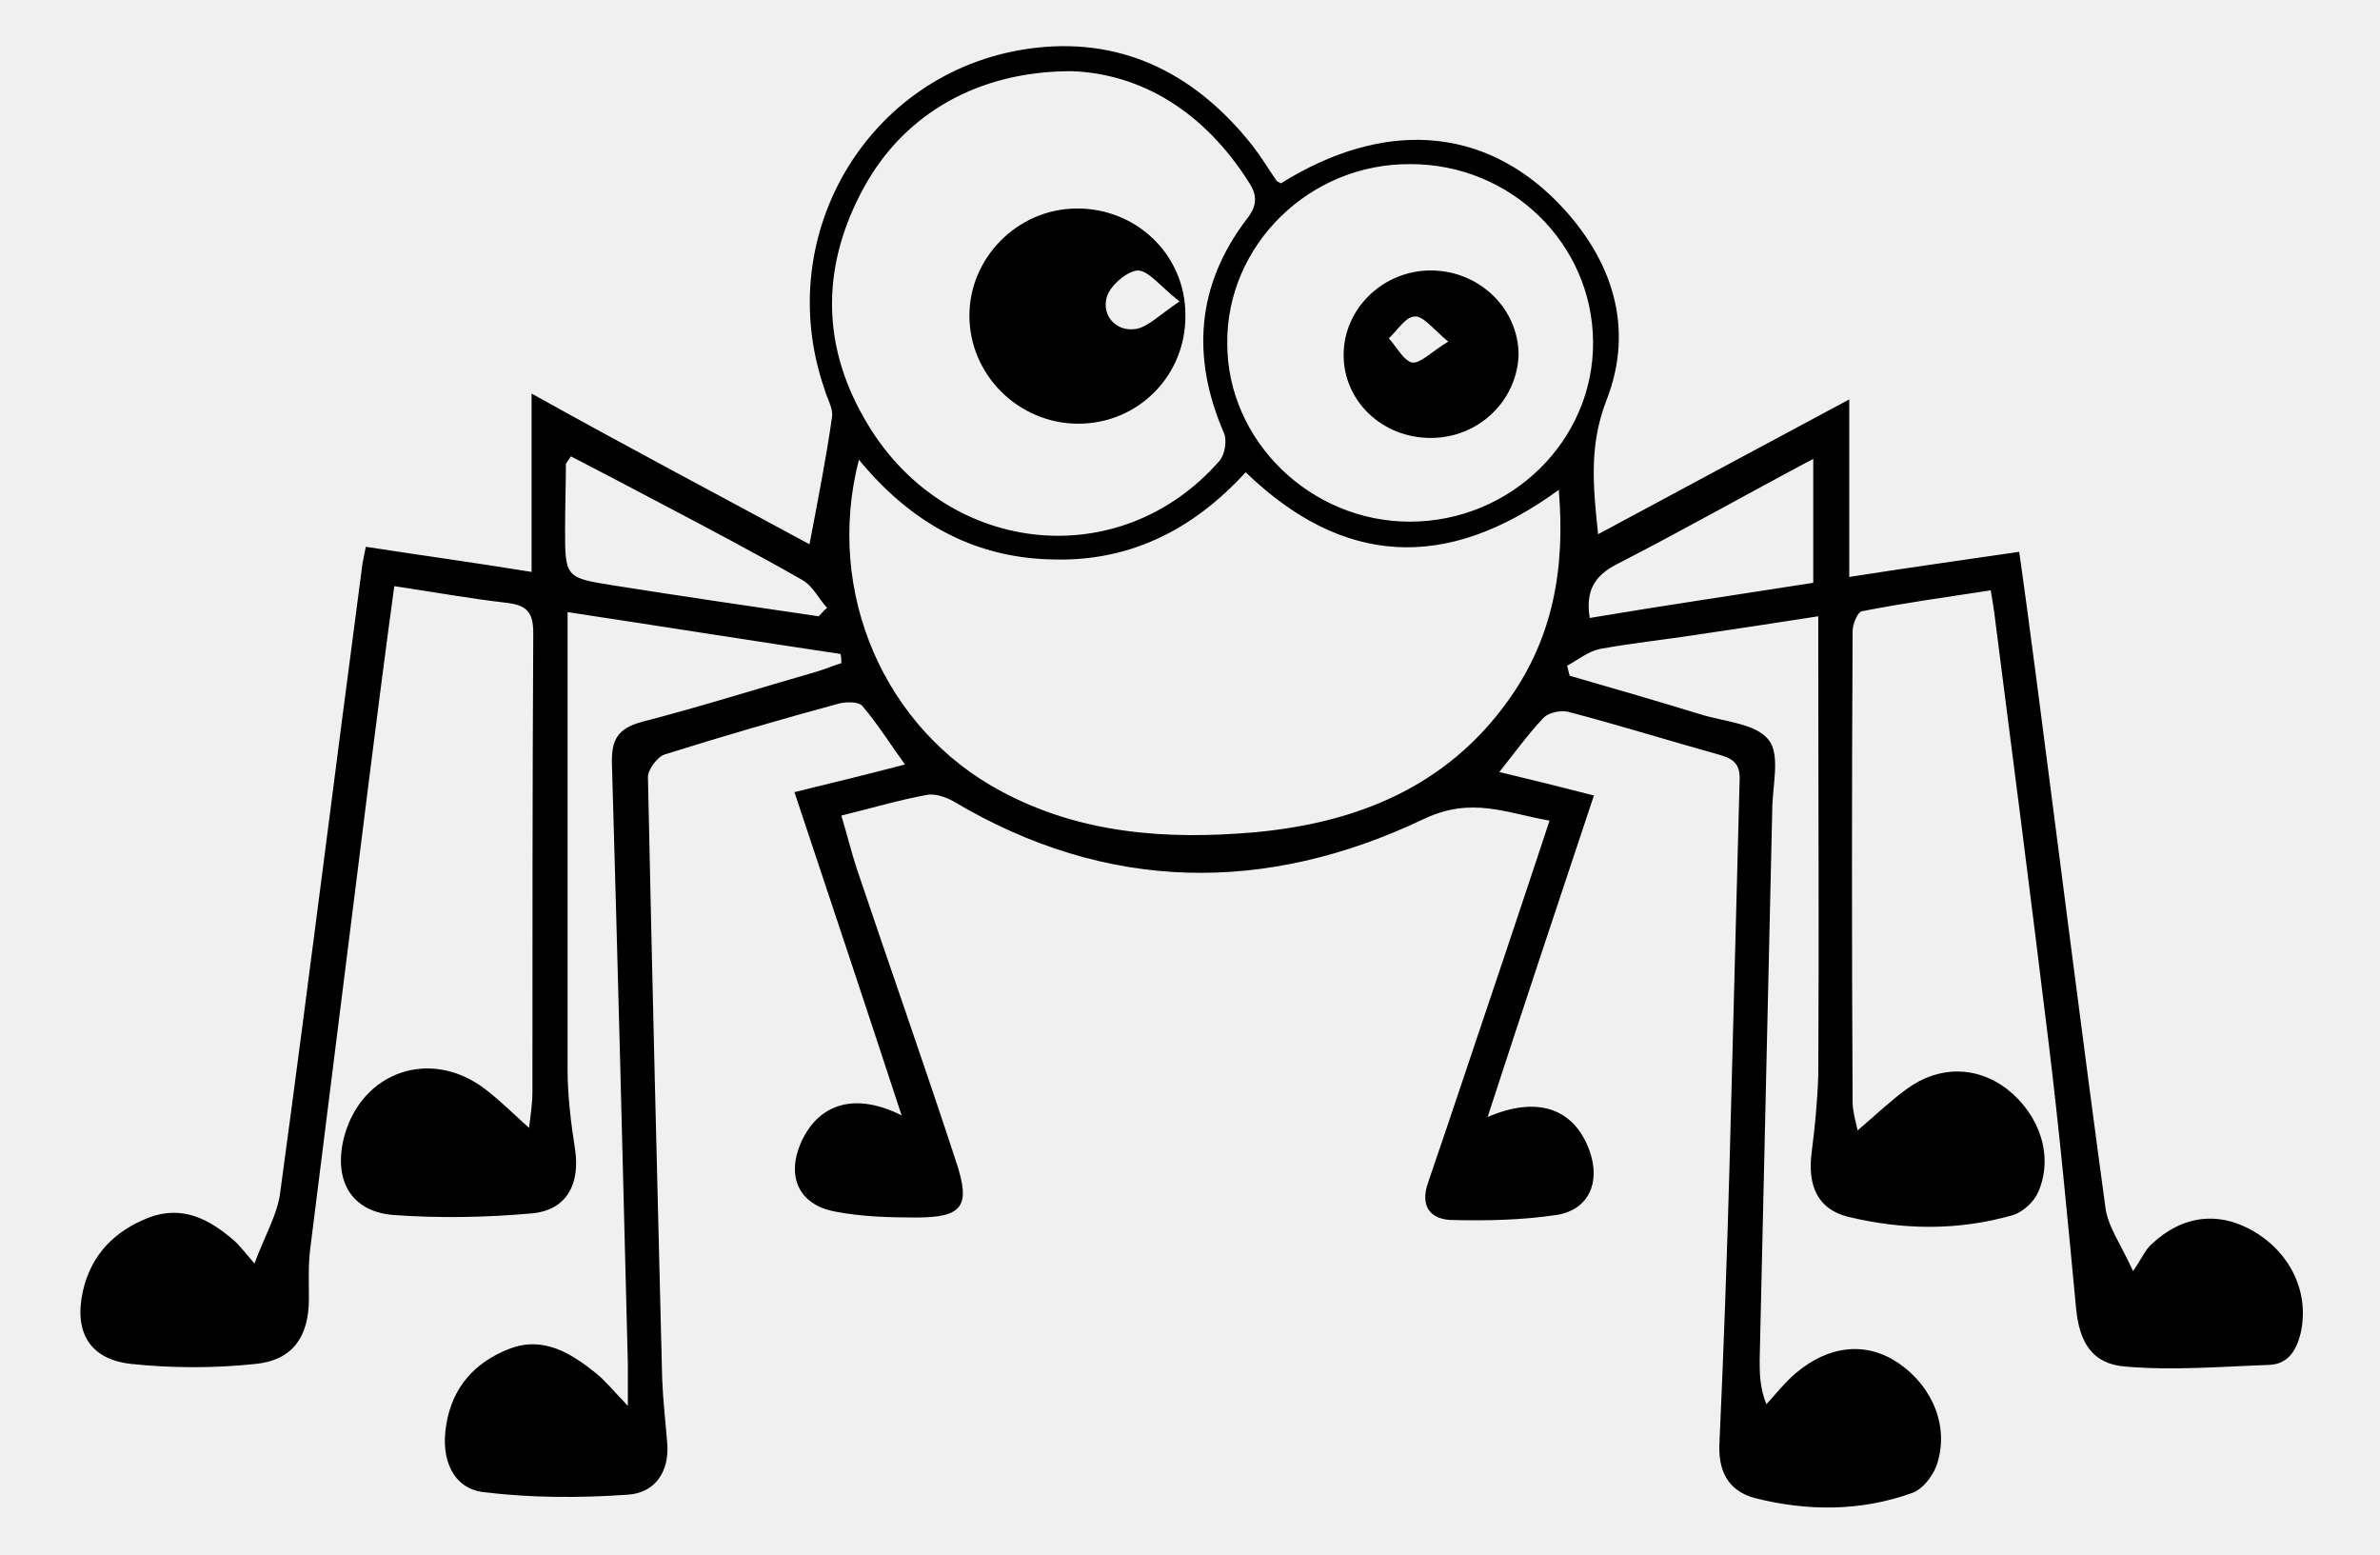
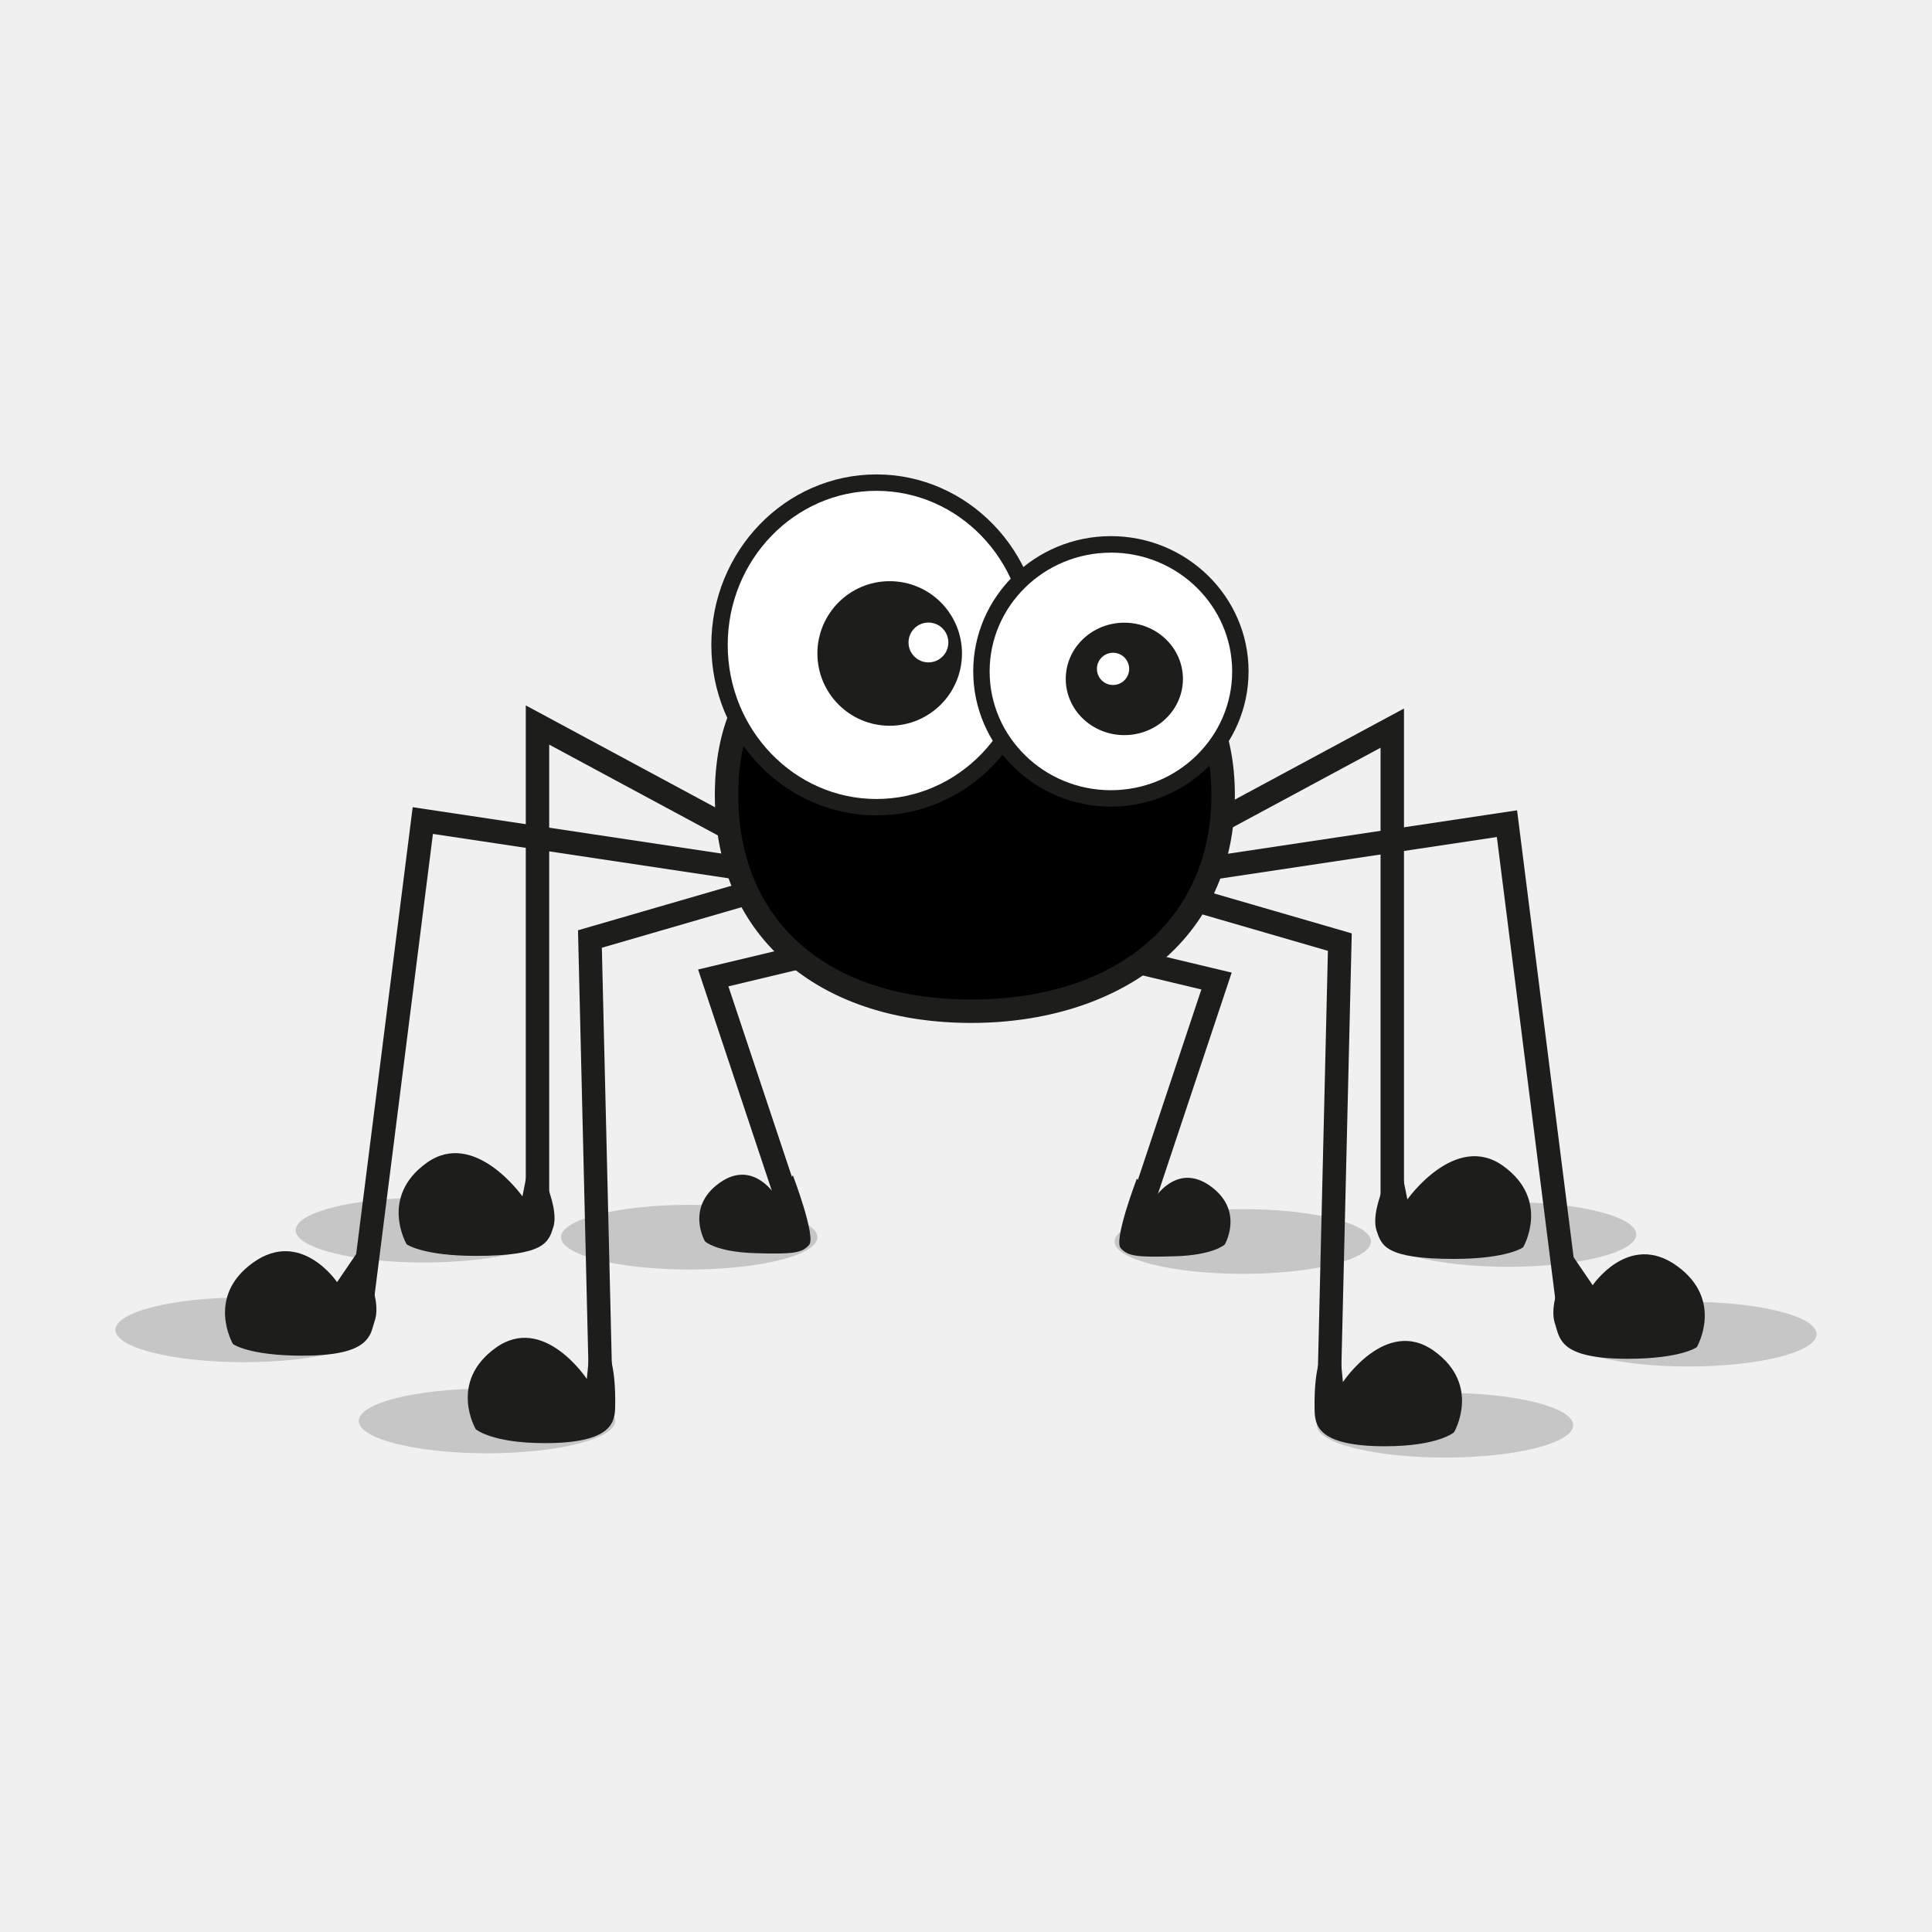
- <svg xmlns="http://www.w3.org/2000/svg" class="certified skill-logo" version="1.1" id="Calque_1" x="0px" y="0px" viewBox="0 0 284.3 185.7" style="enable-background:new 0 0 284.3 185.7;" xml:space="preserve">
-   <g id="ASEIWp.tif">
-     <g>
-       <path d="M153,21.9c12.2-7.6,24.1-6.9,33.1,2.3c6.5,6.7,9.2,14.9,5.8,23.6c-2.1,5.4-1.6,10.3-1,16c9.9-5.3,19.7-10.6,30-16.1 c0,7.2,0,14,0,21.2c7-1.1,13.5-2,20.3-3c0.8,5.6,1.5,11,2.2,16.3c2.7,20.7,5.3,41.4,8.1,62c0.3,2.3,1.8,4.3,3.3,7.6 c1.1-1.6,1.5-2.6,2.2-3.2c3.7-3.5,8.1-4,12.3-1.5c4.5,2.7,6.6,7.5,5.5,12.2c-0.5,2-1.5,3.6-3.7,3.7c-5.7,0.2-11.5,0.7-17.2,0.2 c-4-0.3-5.5-2.9-5.9-6.9c-1-10.6-2-21.3-3.3-31.9c-2.1-17.2-4.3-34.3-6.5-51.4c-0.1-0.7-0.2-1.3-0.4-2.5 c-5.2,0.8-10.3,1.5-15.4,2.5c-0.5,0.1-1.1,1.5-1.1,2.4c-0.1,18.7-0.1,37.5,0,56.2c0,1,0.3,2.1,0.6,3.4c2.1-1.8,3.9-3.5,5.8-4.9 c3.9-2.9,8.5-2.8,12.1,0c3.9,3.1,5.5,8,3.7,12.2c-0.5,1.2-1.8,2.4-3,2.8c-6.6,1.9-13.2,1.8-19.8,0.2c-3.5-0.9-4.8-3.6-4.3-7.6 c0.4-3.1,0.7-6.2,0.8-9.3c0.1-16.7,0-33.5,0-50.2c0-1.3,0-2.6,0-4.6c-5.1,0.8-9.8,1.5-14.5,2.2c-3.9,0.6-7.7,1-11.6,1.7 c-1.4,0.3-2.6,1.3-3.9,2c0.1,0.4,0.2,0.8,0.3,1.2c5.2,1.5,10.4,3,15.6,4.6c2.9,0.9,6.7,1.1,8.2,3.1c1.4,1.8,0.4,5.5,0.4,8.4 c-0.5,21.9-1,43.7-1.5,65.6c0,1.6,0,3.3,0.8,5.3c1.2-1.3,2.2-2.6,3.5-3.7c4-3.4,8.5-3.8,12.3-1.2c4.2,2.9,6.1,7.8,4.5,12.3 c-0.5,1.3-1.7,2.8-2.9,3.2c-6.1,2.2-12.5,2.2-18.8,0.6c-3.3-0.9-4.4-3.4-4.2-6.7c0.5-11,0.9-22.1,1.2-33.1 c0.4-15.3,0.8-30.5,1.2-45.8c0.1-1.8-0.5-2.6-2.2-3.1c-6.1-1.7-12.2-3.6-18.3-5.2c-0.9-0.2-2.3,0.1-2.9,0.7 c-1.8,1.9-3.4,4.1-5.3,6.5c3.8,0.9,7.4,1.8,11.3,2.8c-4.3,12.9-8.5,25.5-12.7,38.4c6-2.6,10.4-1,12.2,4.1c1.3,3.7-0.1,7-4,7.6 c-4,0.6-8.2,0.7-12.3,0.6c-2.8,0-4-1.7-3-4.5c1.5-4.4,3-8.8,4.5-13.3c3.3-9.8,6.6-19.6,10-29.9c-5.2-0.9-9.3-2.9-15-0.2 c-18.9,9-37.9,8.8-56.2-2.1c-0.9-0.5-2.1-0.9-3-0.8c-3.4,0.6-6.7,1.6-10.4,2.5c0.7,2.3,1.2,4.4,1.9,6.5c3.9,11.6,8,23.2,11.8,34.8 c1.8,5.4,0.8,6.7-4.8,6.7c-3.2,0-6.5-0.1-9.6-0.7c-4.4-0.8-5.9-4.2-4.1-8.3c2.1-4.6,6.4-6,12-3.2c-4.3-13.1-8.5-25.7-12.8-38.6 c4.5-1.1,8.6-2.1,13.2-3.3c-1.8-2.5-3.3-4.9-5.1-7c-0.4-0.5-1.8-0.5-2.7-0.3c-7,1.9-13.9,3.9-20.9,6.1c-0.9,0.3-2,1.8-2,2.7 c0.5,24,1.1,47.9,1.7,71.9c0.1,2.6,0.4,5.1,0.6,7.6c0.3,3.5-1.5,6-4.7,6.2c-5.7,0.4-11.5,0.4-17.2-0.3c-3.6-0.4-5.2-3.8-4.5-8 c0.7-4.5,3.4-7.5,7.5-9.1c4.1-1.6,7.4,0.5,10.4,2.9c1.1,0.9,2,2,3.8,3.9c0-2.3,0-3.6,0-5c-0.6-23.9-1.2-47.7-1.9-71.6 c-0.1-3,0.7-4.3,3.6-5.1c7-1.8,13.9-4,20.9-6c1-0.3,1.9-0.7,2.9-1c0-0.4,0-0.7-0.1-1.1c-10.7-1.6-21.4-3.3-32.6-5 c0,1.7,0,2.9,0,4.1c0,16.8,0,33.7,0,50.5c0,3.2,0.4,6.4,0.9,9.6c0.6,4.1-1,7.2-5.1,7.6c-5.5,0.5-11.1,0.6-16.6,0.2 c-5.1-0.4-7.2-4.2-5.9-9.3c2.1-7.9,10.4-10.7,16.9-5.7c1.7,1.3,3.2,2.8,5.2,4.6c0.2-1.7,0.4-3,0.4-4.2c0-18.3,0-36.6,0.1-54.9 c0-2.4-0.7-3.3-3.1-3.6c-4.4-0.5-8.8-1.3-13.5-2c-1,7.3-1.9,14.3-2.8,21.4c-2.4,19.1-4.8,38.3-7.2,57.4c-0.3,2.1-0.2,4.2-0.2,6.3 c0,4.6-2,7.4-6.5,7.8c-4.8,0.5-9.8,0.5-14.6,0c-5-0.5-7-3.7-5.9-8.7c1-4.4,3.8-7.2,7.9-8.8c4-1.5,7.2,0.2,10.1,2.7 c0.7,0.6,1.2,1.3,2.5,2.8c1.2-3.3,2.8-5.9,3.1-8.7c3.4-25,6.5-50,9.8-74.9c0.1-0.5,0.2-1.1,0.4-2c6.5,1,13,1.9,19.8,3 c0-7,0-13.8,0-21.3C74.8,53.3,85.8,59.1,96.7,65c1-5.3,2-10.3,2.7-15.3c0.1-1-0.6-2.1-0.9-3.2C92,27.8,104.1,7.9,123.8,5.7 c10.7-1.2,19.3,3.4,25.9,11.8c1,1.3,1.9,2.8,2.8,4.1C152.6,21.7,152.7,21.7,153,21.9z M186.2,58.5c-13.4,9.8-25.8,9.1-37.4-2.1 c-6.4,7-14.1,10.8-23.5,10.4c-9.3-0.3-16.7-4.6-22.7-11.9c-4.1,15.9,3.1,32.2,17,39.6c9.5,5.1,19.8,5.8,30.2,4.9 c12.2-1.1,23-5.4,30.4-15.8C185.5,76.2,187,67.9,186.2,58.5z M128,8.5c-11.2,0-19.9,5.1-24.7,13.7c-5.1,9.2-5.3,18.6-0.1,27.7 c9.3,16.5,30.5,18.9,42.5,5.1c0.6-0.7,0.9-2.4,0.5-3.3c-3.9-9-3.3-17.6,2.7-25.5c1.3-1.6,1.3-2.9,0.3-4.4 C143.9,13.4,136.4,8.8,128,8.5z M168.4,62.3c12.1,0,22-9.7,21.9-21.5c-0.1-11.7-9.8-21.2-21.8-21.2c-12.1-0.1-22,9.7-21.9,21.4 C146.6,52.7,156.6,62.3,168.4,62.3z M97.8,73.6c0.3-0.3,0.6-0.7,1-1c-1-1.1-1.7-2.6-2.9-3.3c-5.6-3.2-11.3-6.2-17-9.2 c-3.6-1.9-7.2-3.8-10.7-5.6c-0.4,0.6-0.5,0.7-0.6,0.9c0,2.6-0.1,5.1-0.1,7.7c0,5.8,0,5.9,5.7,6.8C81.4,71.2,89.6,72.4,97.8,73.6z M216.6,69.6c0-5.2,0-9.8,0-14.8c-8.1,4.3-15.7,8.6-23.5,12.6c-2.7,1.4-3.7,3.2-3.2,6.4C198.8,72.3,207.7,71,216.6,69.6z">
-         </path>
-       <path d="M128.8,50.6c-7.1,0-13-5.8-13-12.9c0-6.9,5.7-12.7,12.7-12.8c7.2-0.1,13.1,5.5,13.1,12.7C141.7,44.8,136,50.6,128.8,50.6z M140.9,36c-2.3-1.8-3.7-3.7-5-3.7c-1.3,0.1-3.3,1.8-3.7,3.2c-0.6,2.2,1.1,4.1,3.4,3.8C137.1,39.1,138.5,37.6,140.9,36z">
-         </path>
-       <path d="M170.9,52.3c-5.8,0-10.4-4.4-10.4-9.9c0-5.6,4.8-10.2,10.6-10.1c5.7,0.1,10.3,4.6,10.3,10.1 C181.2,47.9,176.6,52.3,170.9,52.3z M173,40.8c-1.8-1.5-3-3.1-4-3c-1.1,0-2.1,1.7-3.1,2.6c0.9,1,1.8,2.7,2.8,2.9 C169.7,43.4,171,42,173,40.8z" />
-     </g>
+ <svg xmlns="http://www.w3.org/2000/svg" width="1200" height="1200">
+   <g>
+     <path id="svg_1" opacity="undefined" fill="#abe1e1" />
+     <ellipse id="svg_2" opacity="0.2" fill="#1d1e1c" ry="20.09" rx="79.63" cy="768.44" cx="428.08" class="b" />
+     <ellipse id="svg_3" opacity="0.2" fill="#1d1e1c" ry="20.09" rx="79.63" cy="764.08" cx="263.32" class="b" />
+     <ellipse id="svg_4" opacity="0.2" fill="#1d1e1c" ry="20.09" rx="79.63" cy="882.57" cx="302.5" class="b" />
+     <ellipse id="svg_5" opacity="0.2" fill="#1d1e1c" ry="20.09" rx="79.63" cy="825.99" cx="151.32" class="b" />
+     <polygon id="svg_6" fill="#1d1e1c" points="341.12 757.99 326.57 757.99 326.57 438.14 467.73 514.14 460.83 526.95 341.12 462.5 341.12 757.99" class="c" />
+     <polygon id="svg_7" fill="#1d1e1c" points="230.55 821.15 216.12 819.32 256.33 501.36 469.78 533.42 467.62 547.8 268.9 517.96 230.55 821.15" class="c" />
+     <polygon id="svg_8" fill="#1d1e1c" points="365.9 865.82 359.01 577.81 462.25 547.85 466.31 561.82 373.82 588.66 380.45 865.47 365.9 865.82" class="c" />
+     <polygon id="svg_9" fill="#1d1e1c" points="481.21 745.01 433.6 602.18 500.87 586.11 504.25 600.26 452.42 612.64 495.01 740.41 481.21 745.01" class="c" />
+     <path id="svg_10" fill="#1d1e1c" d="m482.29,743.44s-14,-24 -35.38,-8.73s-9,36.37 -9,36.37s7,6.54 30.78,7.27s29.4,0 33.86,-5.09s-10.08,-43.26 -10.08,-43.26l-10.18,13.44z" class="c" />
+     <path id="svg_11" fill="#1d1e1c" d="m209.36,796.36s-22.43,-33.4 -52.14,-12.15s-12.51,50.61 -12.51,50.61s9.72,7.18 42.82,7.21c43.07,0.05 42.22,-12.88 45.26,-21.79c5.09,-15 -10.72,-42.56 -10.72,-42.56l-12.71,18.68z" class="c" />
+     <path id="svg_12" fill="#1d1e1c" d="m324.49,743.1s-29.7,-42.13 -59.42,-20.87s-12.51,50.6 -12.51,50.6s9.73,7.18 42.83,7.22c43.07,0 45.13,-8.52 48.16,-17.44c5.09,-15 -13.62,-46.91 -13.62,-46.91l-5.44,27.4z" class="c" />
+     <path id="svg_13" fill="#1d1e1c" d="m364.49,856.51s-26.78,-40.68 -56.5,-19.42s-12.51,50.6 -12.51,50.6s9.73,8.63 42.83,8.67c43.06,0 43.64,-13.83 43.79,-23.25c0.74,-46 -15.07,-42.55 -15.07,-42.55l-2.54,25.95z" class="c" />
+     <polygon id="svg_14" fill="#1d1e1c" points="857.49 759.92 872.04 759.92 872.04 440.07 730.89 516.08 737.78 528.89 857.49 464.43 857.49 759.92" class="c" />
+     <polygon id="svg_15" fill="#1d1e1c" points="968.06 823.08 982.5 821.26 942.28 503.3 728.84 535.35 731 549.74 929.72 519.89 968.06 823.08" class="c" />
+     <polygon id="svg_16" fill="#1d1e1c" points="832.71 867.75 839.6 579.74 736.36 549.78 732.31 563.75 824.79 590.59 818.16 867.4 832.71 867.75" class="c" />
+     <polygon id="svg_17" fill="#1d1e1c" points="717.41 746.94 765.02 604.11 697.74 588.04 694.36 602.19 746.19 614.58 703.6 742.34 717.41 746.94" class="c" />
+     <path id="svg_18" fill="#1d1e1c" d="m716.32,745.37s14,-24 35.39,-8.73s9,36.37 9,36.37s-7,6.55 -30.78,7.28s-29.4,0 -33.87,-5.1s10.08,-43.19 10.08,-43.19l10.18,13.37z" class="c" />
+     <path id="svg_19" fill="#1d1e1c" d="m989.25,798.29s22.43,-33.4 52.15,-12.14s12.51,50.6 12.51,50.6s-9.73,7.18 -42.83,7.22c-43.07,0 -42.22,-12.88 -45.25,-21.8c-5.09,-15 10.71,-42.55 10.71,-42.55l12.71,18.67z" class="c" />
+     <path id="svg_20" fill="#1d1e1c" d="m874.13,745s29.69,-42.13 59.41,-20.88s12.51,50.61 12.51,50.61s-9.73,7.17 -42.83,7.21c-43.06,0 -45.12,-8.51 -48.16,-17.43c-5.09,-15 13.63,-46.92 13.63,-46.92l5.44,27.41z" class="c" />
+     <path id="svg_21" fill="#1d1e1c" d="m834.12,858.44s26.79,-40.67 56.5,-19.42s12.51,50.61 12.51,50.61s-9.72,8.63 -42.82,8.67c-43.07,0 -43.65,-13.84 -43.8,-23.26c-0.73,-46 15.08,-42.55 15.08,-42.55l2.53,25.95z" class="c" />
+     <path id="svg_22" fill="#000000" d="m761.6,493.81c0,87.82 -70,134.27 -156.39,134.27s-152,-46.45 -152,-134.27s65.65,-118.26 152,-118.26s156.39,30.45 156.39,118.26z" class="d" />
+     <path id="svg_23" fill="#1d1e1c" d="m603.3,635.36c-45.68,0 -84.78,-12.41 -113,-35.89c-30.3,-25.12 -46.3,-61.65 -46.3,-105.66c0,-82.13 55.08,-125.54 159.3,-125.54c105.54,0 163.7,44.59 163.7,125.54c0,43.84 -16.79,80.4 -48.54,105.75c-28.95,23.08 -69.84,35.8 -115.16,35.8zm0,-252.54c-96,0 -144.75,37.34 -144.75,111c0,78.34 55.46,127 144.75,127c90.59,0 149.12,-49.85 149.12,-127c0,-91.74 -81.09,-111 -149.12,-111z" class="c" />
+     <ellipse id="svg_24" fill="#fff" ry="100.8" rx="97.47" cy="400.56" cx="546.29" class="e" />
+     <path id="svg_25" fill="#1d1e1c" d="m544.38,506.45c-56.55,0 -102.56,-47.5 -102.56,-105.89s46,-105.89 102.56,-105.89s102.62,47.5 102.62,105.89s-46.06,105.89 -102.62,105.89zm0,-201.59c-50.94,0 -92.38,42.93 -92.38,95.7s41.44,95.71 92.38,95.71s92.38,-42.93 92.38,-95.71s-41.44,-95.7 -92.38,-95.7z" class="c" />
+     <ellipse id="svg_26" fill="#fff" ry="78.86" rx="80.41" cy="417.01" cx="691.9" class="e" />
+     <path id="svg_27" fill="#1d1e1c" d="m690,501c-47.15,0 -85.51,-37.67 -85.51,-84s38.36,-84 85.51,-84s85.51,37.67 85.51,84s-38.36,84 -85.51,84zm0,-157.73c-41.53,0 -75.32,33.09 -75.32,73.77s33.79,73.77 75.32,73.77s75.32,-33.09 75.32,-73.77s-33.79,-73.8 -75.32,-73.8l0,0.03z" class="c" />
+     <circle id="svg_28" fill="#1d1e1c" r="44.9" cy="405.88" cx="552.6" class="c" />
+     <circle id="svg_29" fill="#fff" r="12.37" cy="399.05" cx="576.67" class="e" />
+     <ellipse id="svg_30" fill="#1d1e1c" ry="34.92" rx="36.39" cy="421.68" cx="698.35" class="c" />
+     <circle id="svg_31" fill="#fff" r="10.01" cy="415.45" cx="691.33" class="e" />
+     <ellipse id="svg_32" opacity="0.2" fill="#1d1e1c" ry="20.09" rx="79.63" cy="771.11" cx="771.92" class="b" />
+     <ellipse id="svg_33" opacity="0.2" fill="#1d1e1c" ry="20.09" rx="79.63" cy="766.75" cx="936.68" class="b" />
+     <ellipse id="svg_34" opacity="0.2" fill="#1d1e1c" ry="20.09" rx="79.63" cy="885.24" cx="897.5" class="b" />
+     <ellipse id="svg_35" opacity="0.2" fill="#1d1e1c" ry="20.09" rx="79.63" cy="828.66" cx="1048.68" class="b" />
  </g>
</svg>
